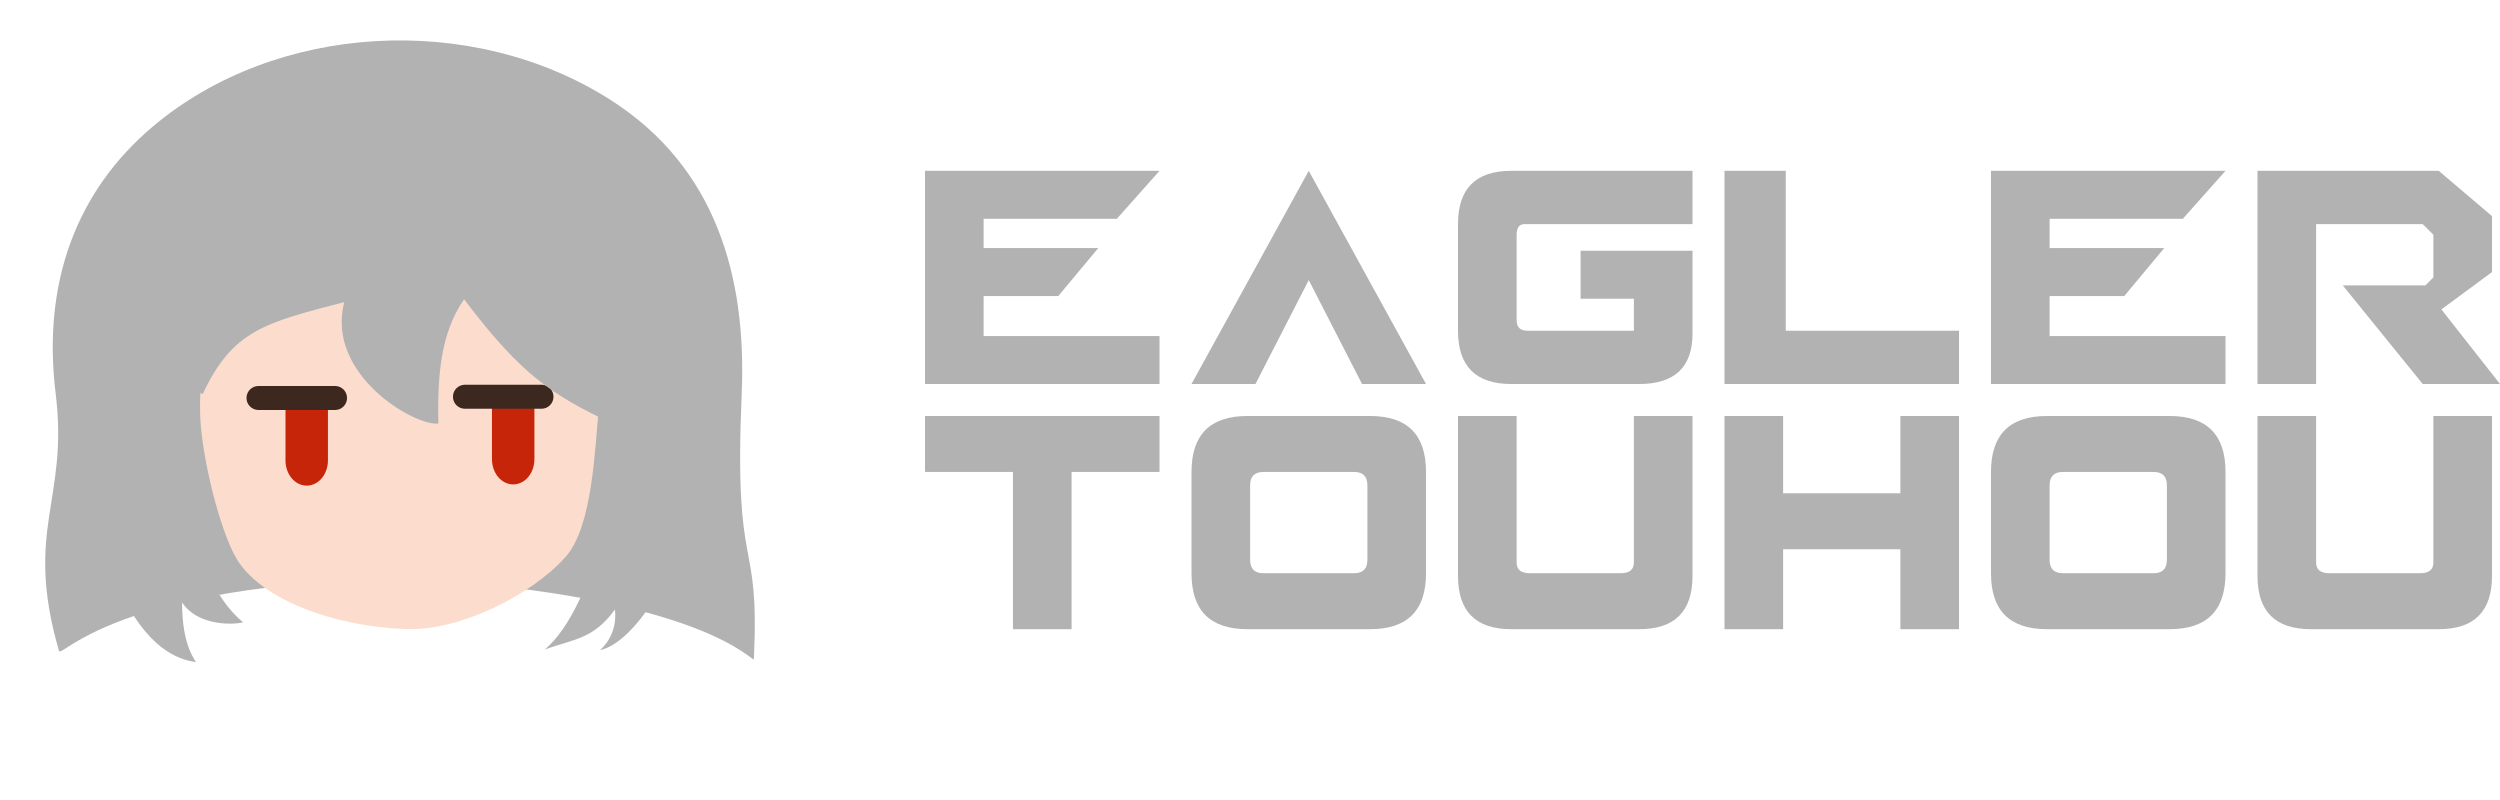
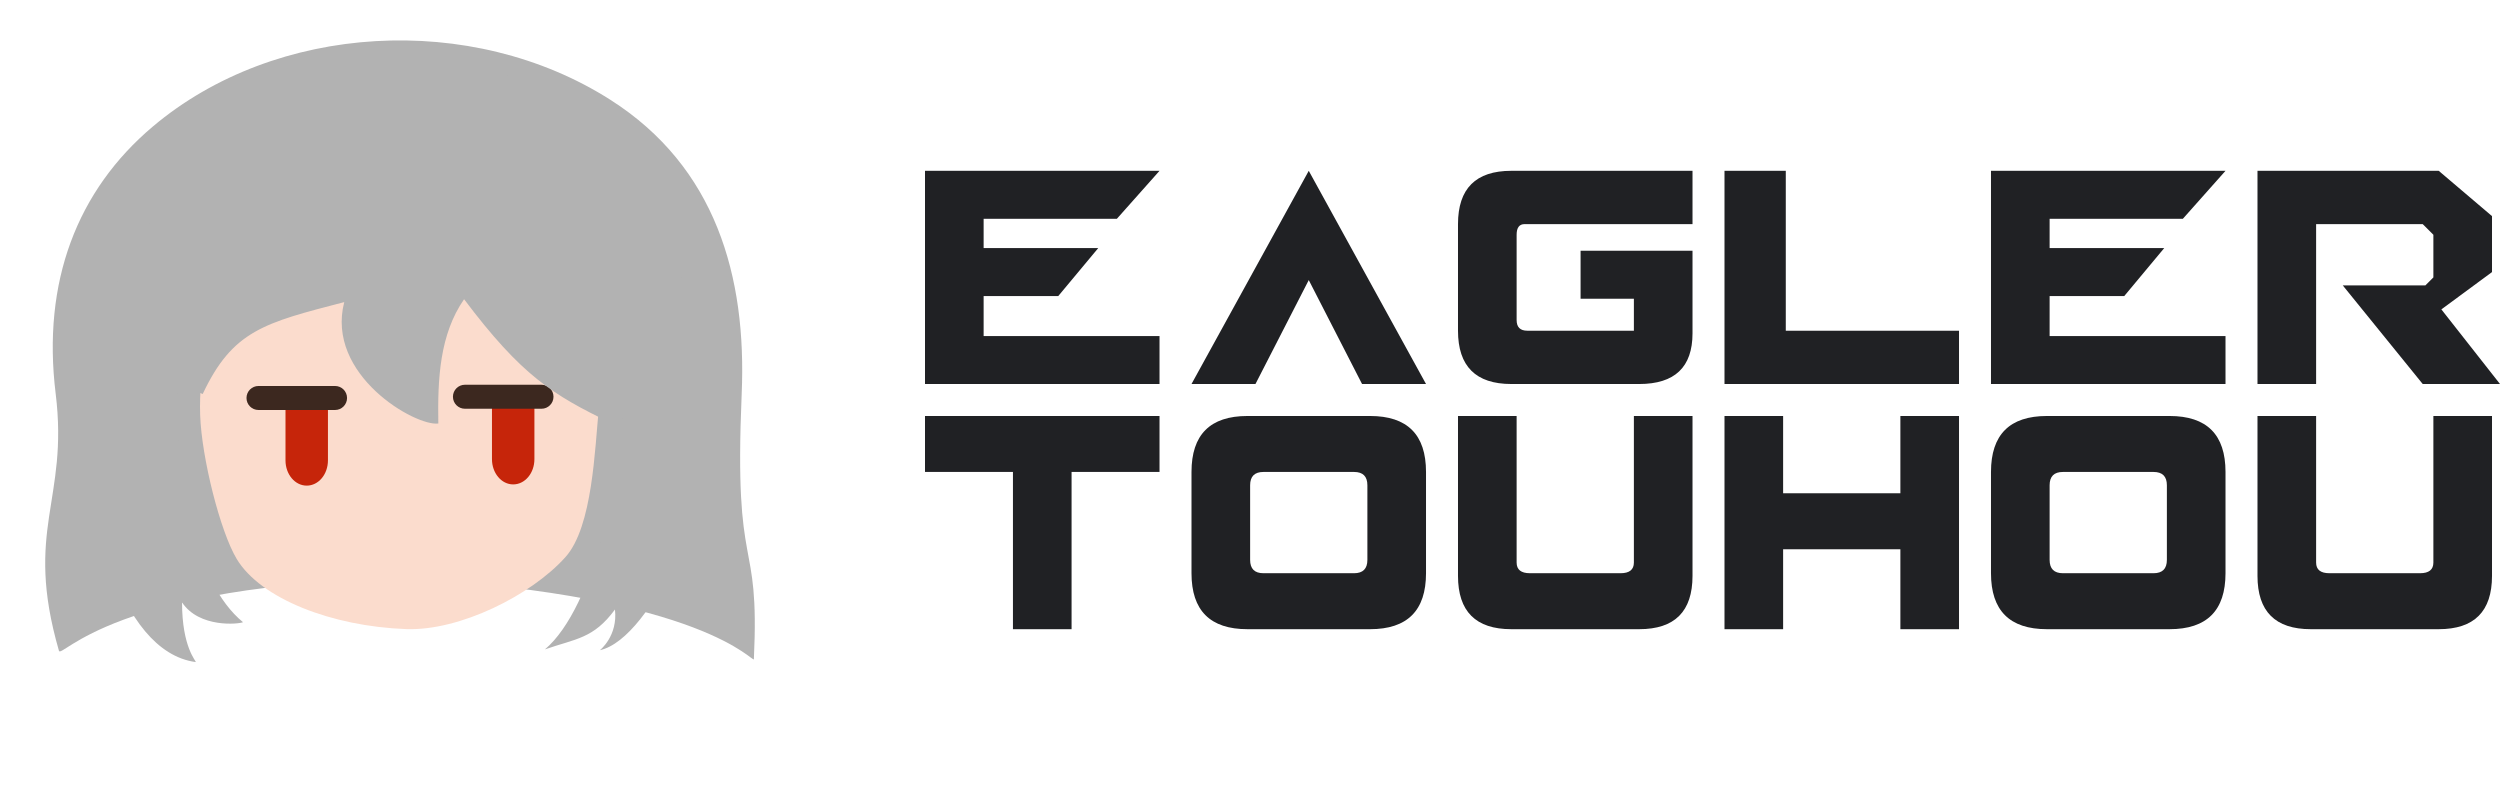
<svg xmlns="http://www.w3.org/2000/svg" xmlns:ns1="http://www.openswatchbook.org/uri/2009/osb" xmlns:xlink="http://www.w3.org/1999/xlink" viewBox="0 0 1000 320" width="1000" height="320" role="img" aria-label="EAGLER TOUHOU">
-   <style>.wordmark{fill:rgb(178 178 178)}@media(prefers-color-scheme:dark){.wordmark{fill:rgb(178 178 178)}}</style>
+   <style>.wordmark{fill:#202124}@media(prefers-color-scheme:dark){.wordmark{fill:#f0f0f2}}</style>
  <defs id="defs851">
    <linearGradient id="linearGradient6530">
      <stop style="stop-color:#71178b;stop-opacity:1" offset="0" id="stop6526" />
      <stop style="stop-color:#955a34;stop-opacity:1" offset="1" id="stop6528" />
    </linearGradient>
    <linearGradient ns1:paint="solid" id="linearGradient7231">
      <stop id="stop7229" offset="0" style="stop-color:#b3b3b3;stop-opacity:1;" />
    </linearGradient>
    <linearGradient gradientUnits="userSpaceOnUse" y2="251.62" x2="235.608" y1="228.803" x1="235.74" id="linearGradient6362" xlink:href="#linearGradient6530" />
    <linearGradient gradientUnits="userSpaceOnUse" y2="255.083" x2="235.264" y1="227.589" x1="235.264" id="linearGradient6364" xlink:href="#linearGradient6530" />
    <linearGradient gradientUnits="userSpaceOnUse" y2="252.929" x2="234.942" y1="231.561" x1="234.942" id="linearGradient6366" xlink:href="#linearGradient6530" />
  </defs>
  <g transform="translate(160 251.6751) scale(2.585386) translate(-79.99992 10.47925)">
    <g transform="translate(0,-155) scale(3.778598,3.778598) translate(-378.5204,-310.5754)">
      <path id="path6388" style="fill:#b2b2b2;fill-opacity:1;stroke-width:1;paint-order:normal" d="m 385.727,349.704 c -1.44,-4.99 0.407,-6.135 -0.133,-10.521 -0.565,-4.585 0.882,-8.329 3.973,-10.938 5.03,-4.25 13.057,-4.72 18.744,-1.095 4.308,2.745 5.579,7.226 5.372,12.034 -0.33,7.704 0.747,5.574 0.499,10.865 -0.01,0.214 -1.944,-2.595 -14.165,-3.296 -12.102,0.192 -14.188,3.307 -14.291,2.952 z" />
      <path data-face="" id="path6390" style="fill:#fbdccd;fill-opacity:1;stroke-width:1;paint-order:normal" d="m 407.838,339.731 c -0.171,1.723 -0.259,4.895 -1.369,6.137 -1.402,1.57 -4.338,3.03 -6.519,2.951 -3.063,-0.111 -5.966,-1.25 -6.942,-2.869 -0.674,-1.119 -1.436,-4.133 -1.498,-5.885 -0.066,-1.867 0.414,-3.805 0.885,-5.053 0.912,-2.416 4.234,-4.931 7.892,-4.873 3.657,0.056 5.732,1.932 6.632,3.946 0.959,1.664 1.038,4.003 0.924,5.642 z" />
      <g transform="translate(379.3929,352.8356)" id="g6402">
        <path id="path6394" d="m 15.611,-13.227 0,2.301 c 0,0.573 0.388,1.035 0.869,1.035 0.482,0 0.869,-0.461 0.869,-1.035 l 0,-2.301 z" style="fill:#c6250a;fill-opacity:1;stroke-width:1;paint-order:normal" />
        <rect ry="0.491" y="-13.971" x="14.014" height="0.983" width="4.117" id="rect6396" style="opacity:1;fill:#3c281f;fill-opacity:1;fill-rule:nonzero;stroke:none;stroke-width:1.588;stroke-linecap:round;stroke-linejoin:bevel;stroke-miterlimit:4;stroke-dasharray:none;stroke-opacity:1;paint-order:normal" />
        <path style="fill:#c6250a;fill-opacity:1;stroke-width:1;paint-order:normal" d="m 24.065,-13.277 0,2.301 c 0,0.573 0.388,1.035 0.869,1.035 0.482,0 0.869,-0.461 0.869,-1.035 l 0,-2.301 z" id="path6398" />
        <rect style="opacity:1;fill:#3c281f;fill-opacity:1;fill-rule:nonzero;stroke:none;stroke-width:1.588;stroke-linecap:round;stroke-linejoin:bevel;stroke-miterlimit:4;stroke-dasharray:none;stroke-opacity:1;paint-order:normal" id="rect6400" width="4.117" height="0.983" x="22.467" y="-14.022" ry="0.491" />
      </g>
      <path id="path6406" d="m 399.696,326.807 c -6.862,0.004 -12.505,5.411 -12.8,12.267 6e-5,4.9e-4 -7e-5,9.2e-4 0,0.002 -0.281,4.616 1.252,10.669 4.432,11.093 0.031,-0.041 -0.561,-0.582 -0.56,-2.444 0.705,1.062 2.34,0.889 2.496,0.811 -2.008,-1.647 -2.687,-5.827 -2.689,-8.909 -2.3e-4,-5.037 4.083,-9.12 9.12,-9.12 5.037,2e-5 9.12,4.083 9.12,9.12 -0.004,2.679 -1.143,8.293 -3.189,10.023 1.263,-0.442 1.988,-0.434 2.868,-1.633 0.122,1.092 -0.618,1.666 -0.618,1.666 2.145,-0.471 4.794,-6.486 4.639,-10.056 7e-5,-7.08 -5.739,-12.82 -12.82,-12.82 z" style="fill:#b2b2b2;fill-opacity:1;stroke:none;stroke-width:1.323;stroke-linecap:round;stroke-linejoin:miter;stroke-miterlimit:4;stroke-dasharray:none;stroke-opacity:1;paint-order:stroke fill markers" />
      <path d="m 391.615,339.194 c -6.347,-2.558 -3.351,-6.352 1.368,-10.693 3.646,-3.694 9.466,-4.106 13.587,-0.952 4.647,3.556 6.821,8.192 1.732,12.816 -2.354,-1.136 -3.632,-1.926 -5.986,-5.053 -0.997,1.443 -1.086,3.242 -1.055,5.089 -0.927,0.127 -4.621,-1.982 -3.852,-4.971 -3.262,0.849 -4.565,1.15 -5.795,3.763 z" style="fill:#b2b2b2;fill-opacity:1;stroke-width:1;paint-order:normal" id="path6408" />
    </g>
  </g>
  <svg class="wordmark" x="370" y="68.325" width="630" height="183.35" viewBox="0 0 591 172">
    <g transform="translate(0 0)">
      <path fill-rule="evenodd" transform="translate(0 0)" d="M0 0H88L72 18H22V29H65L50 47H22V62H88V80H0Z" />
      <path fill-rule="evenodd" transform="translate(100 0)" d="M0 80L44 0L88 80H64L44 41L24 80Z" />
      <path fill-rule="evenodd" transform="translate(200 0)" d="M20 0H88V20H25Q22 20 22 24V56Q22 60 26 60H66V48H46V30H88V61Q88 80 68 80H20Q0 80 0 60V20Q0 0 20 0Z" />
      <path fill-rule="evenodd" transform="translate(300 0)" d="M0 0H23V60H88V80H0Z" />
      <path fill-rule="evenodd" transform="translate(400 0)" d="M0 0H88L72 18H22V29H65L50 47H22V62H88V80H0Z" />
      <path fill-rule="evenodd" transform="translate(500 0)" d="M0 0H68L88 17V38L69 52L91 80H62L32 43H63L66 40V24L62 20H22V80H0Z" />
    </g>
    <g transform="translate(0 92)">
      <path fill-rule="evenodd" transform="translate(0 0)" d="M0 0H88V21H55V80H33V21H0Z" />
      <path fill-rule="evenodd" transform="translate(100 0)" d="M21 0H67Q88 0 88 21V59Q88 80 67 80H21Q0 80 0 59V21Q0 0 21 0ZM27 21Q22 21 22 26V54Q22 59 27 59H61Q66 59 66 54V26Q66 21 61 21Z" />
      <path fill-rule="evenodd" transform="translate(200 0)" d="M0 0H22V55Q22 59 27 59H61Q66 59 66 55V0H88V60Q88 80 68 80H20Q0 80 0 60Z" />
      <path fill-rule="evenodd" transform="translate(300 0)" d="M0 0H22V29H66V0H88V80H66V50H22V80H0Z" />
      <path fill-rule="evenodd" transform="translate(400 0)" d="M21 0H67Q88 0 88 21V59Q88 80 67 80H21Q0 80 0 59V21Q0 0 21 0ZM27 21Q22 21 22 26V54Q22 59 27 59H61Q66 59 66 54V26Q66 21 61 21Z" />
      <path fill-rule="evenodd" transform="translate(500 0)" d="M0 0H22V55Q22 59 27 59H61Q66 59 66 55V0H88V60Q88 80 68 80H20Q0 80 0 60Z" />
    </g>
  </svg>
</svg>
